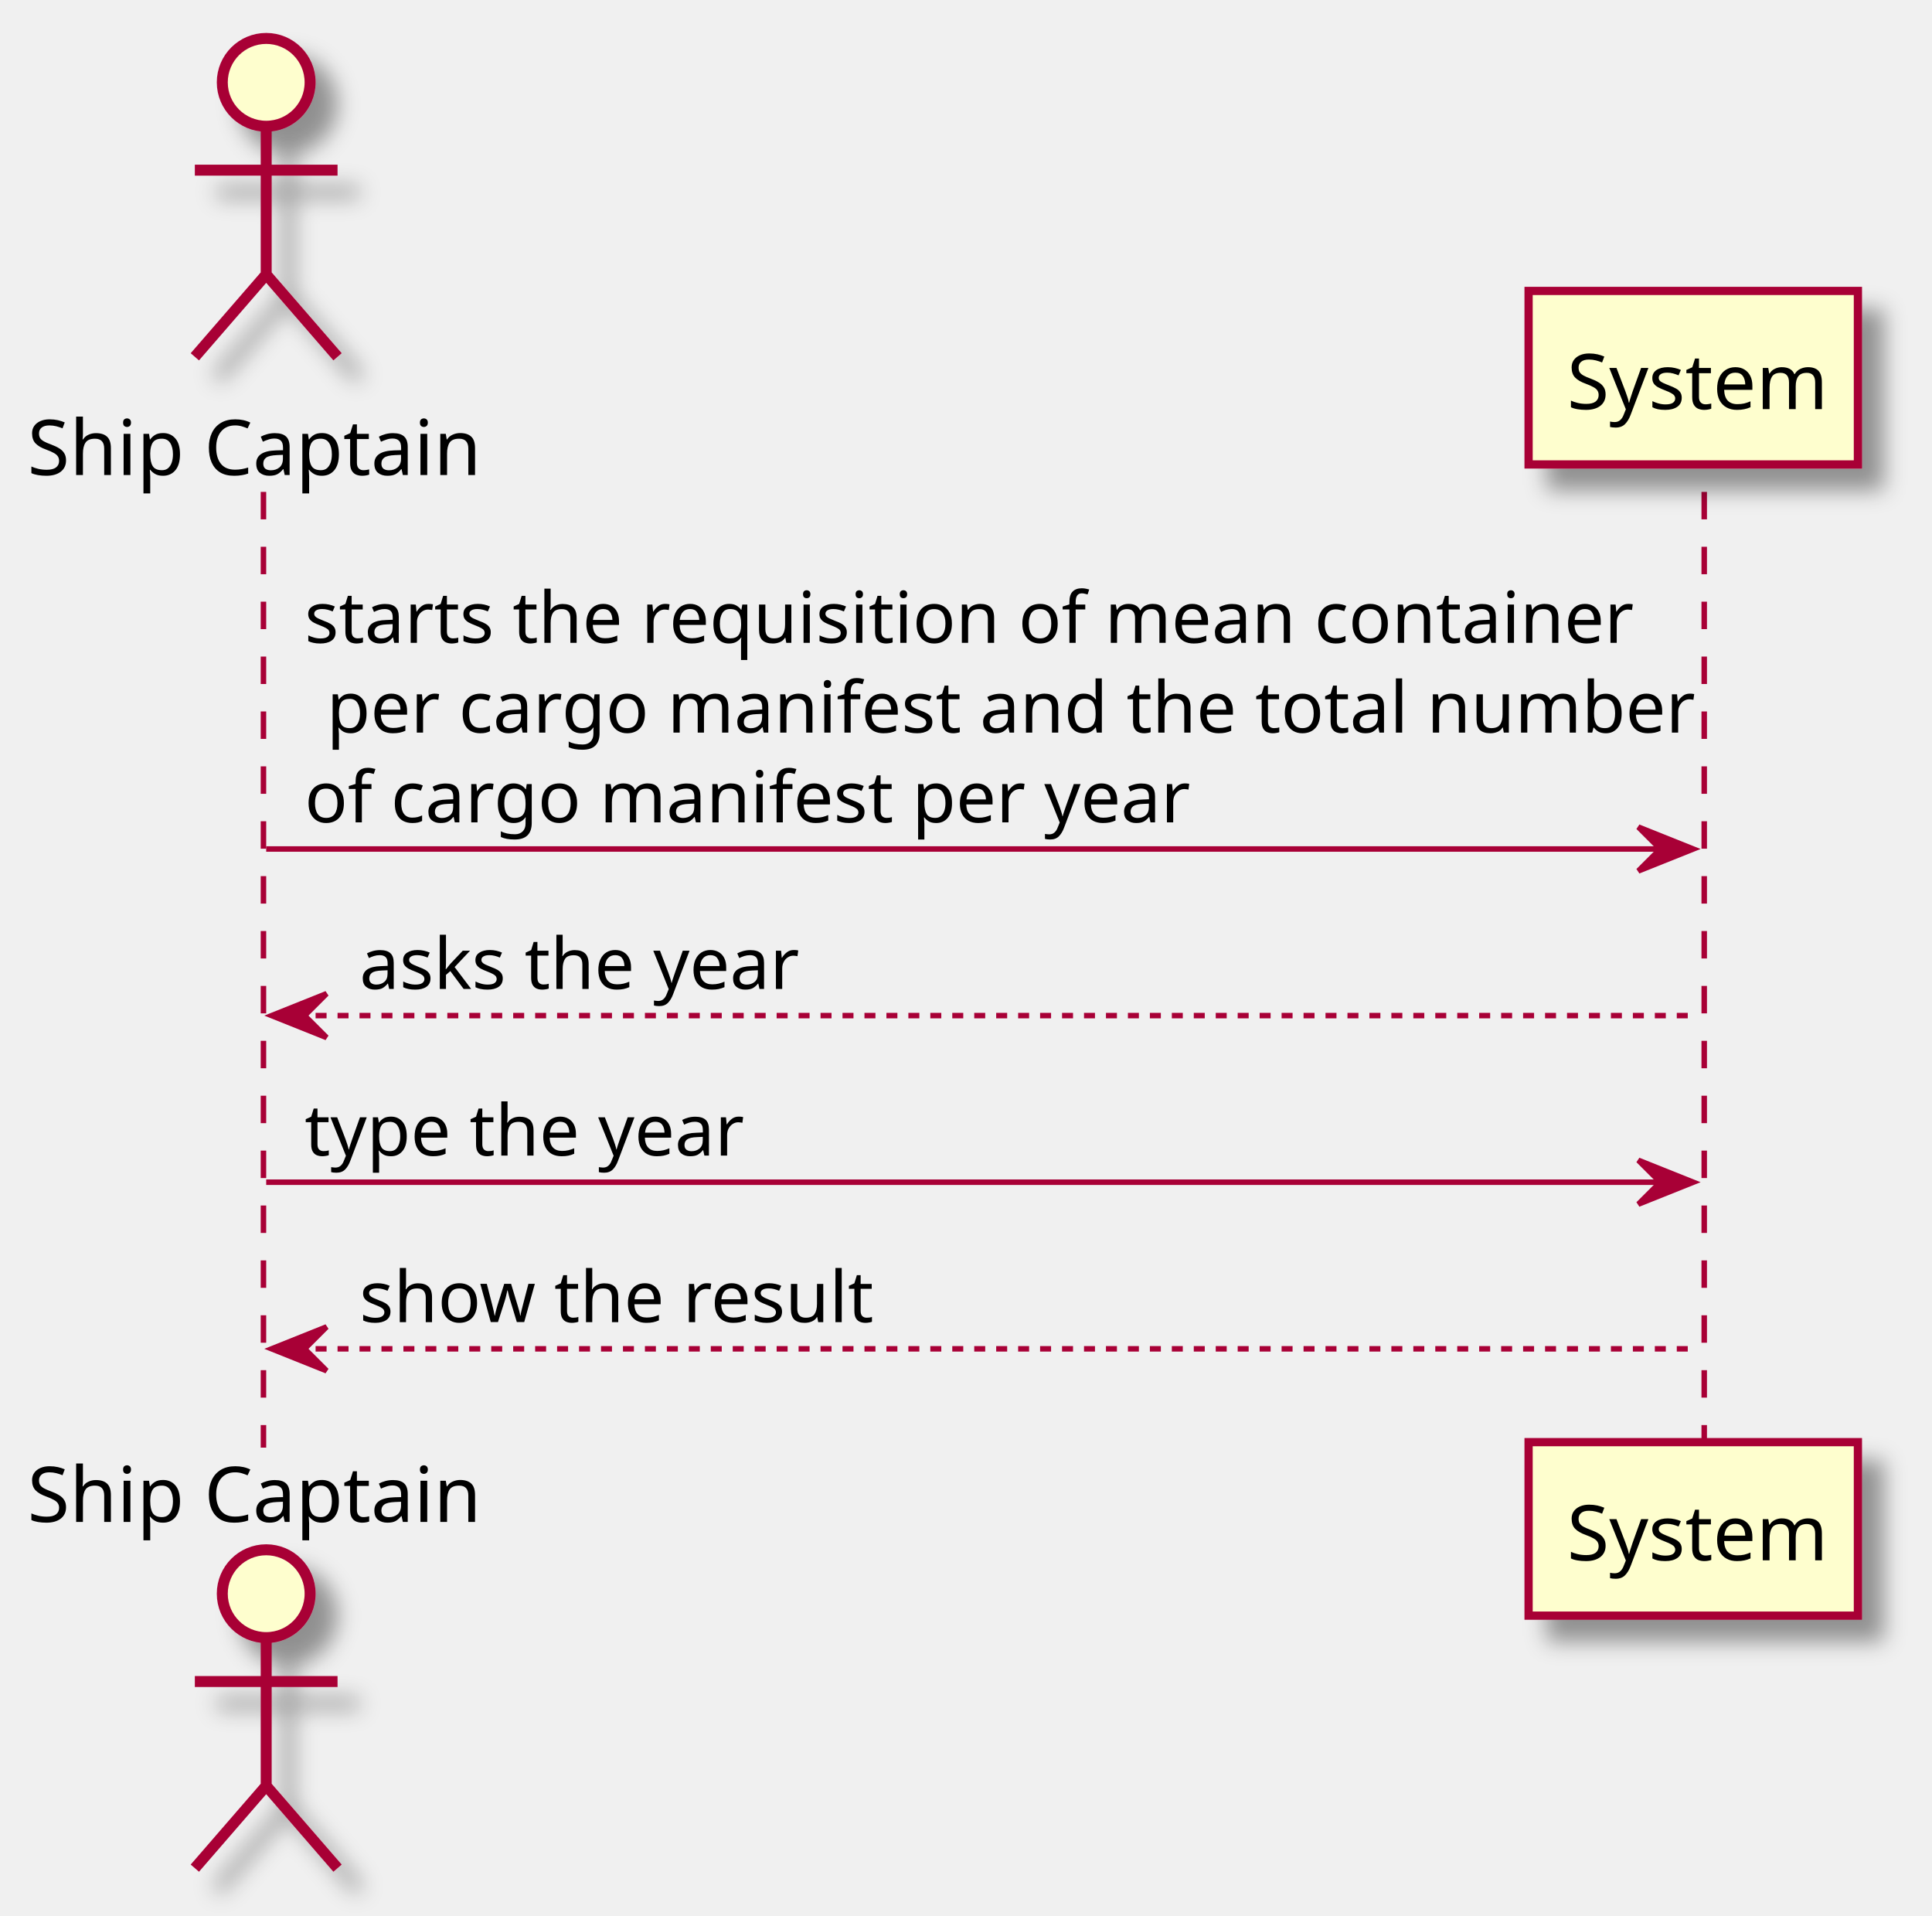
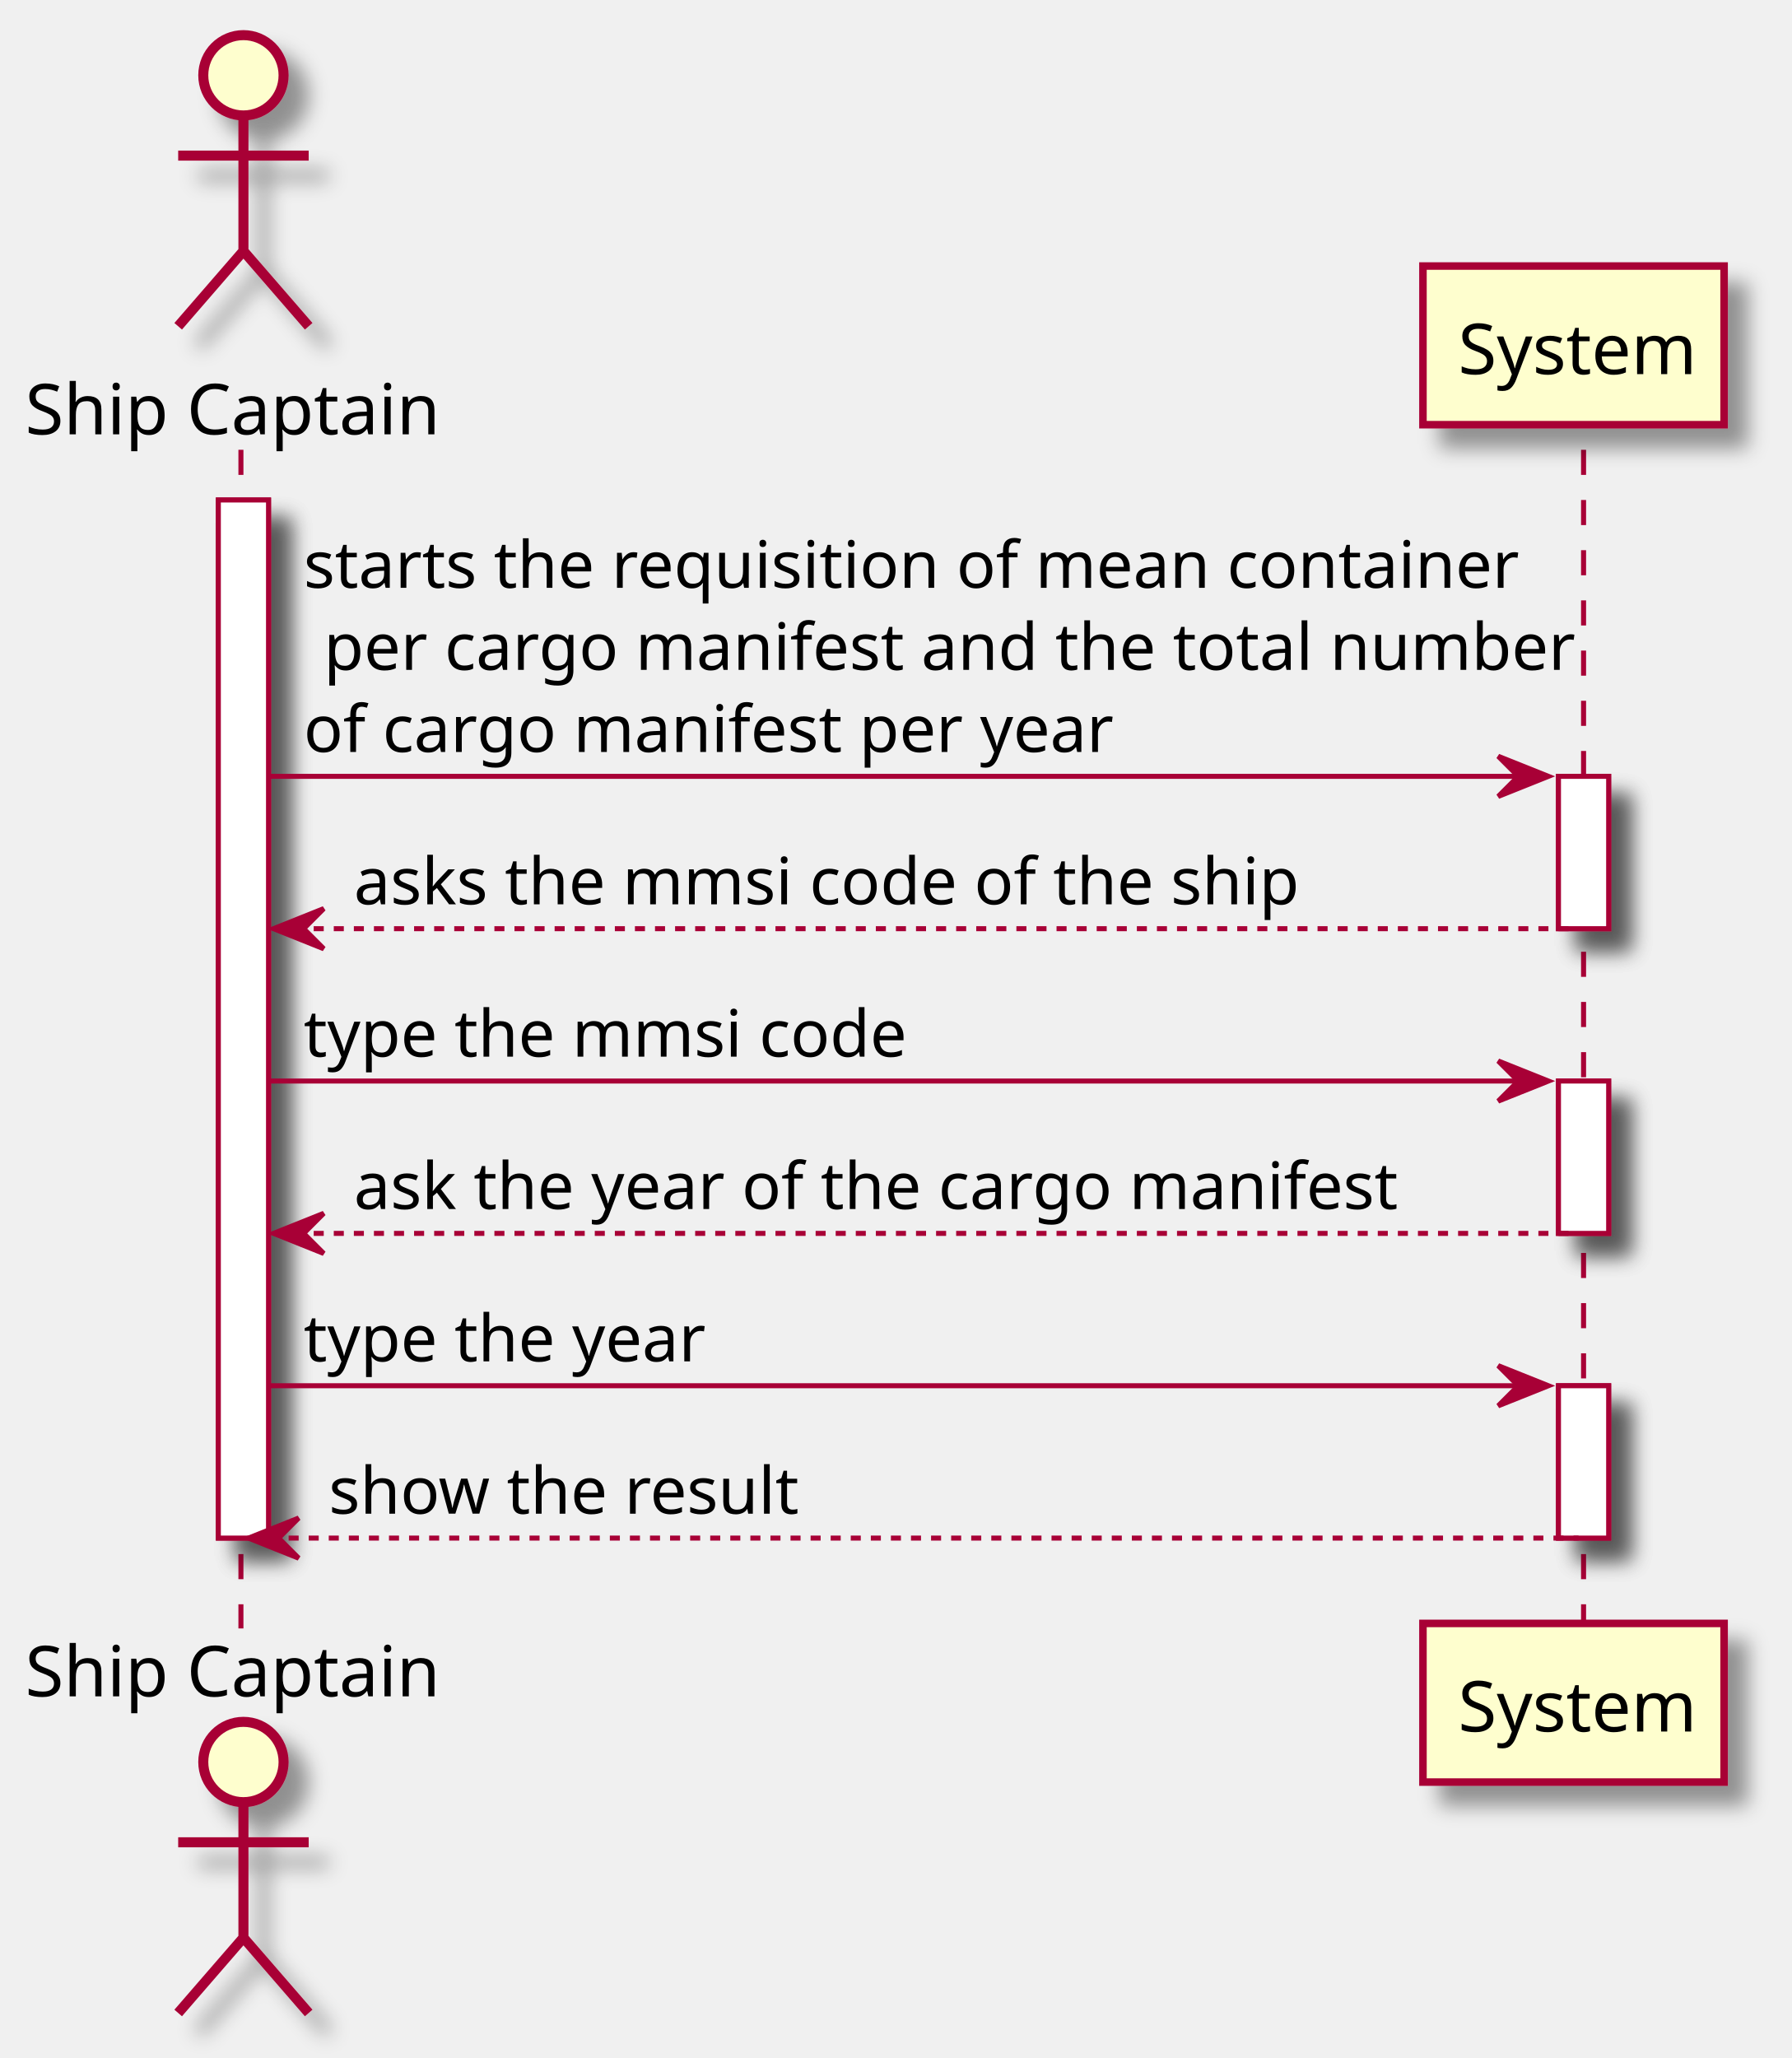
- <svg xmlns="http://www.w3.org/2000/svg" contentScriptType="application/ecmascript" contentStyleType="text/css" height="349px" preserveAspectRatio="none" style="width:352px;height:349px;background:#FFFFFF;" version="1.1" viewBox="0 0 352 349" width="352px" zoomAndPan="magnify">
+ <svg xmlns="http://www.w3.org/2000/svg" contentScriptType="application/ecmascript" contentStyleType="text/css" height="410px" preserveAspectRatio="none" style="width:357px;height:410px;background:#FFFFFF;" version="1.1" viewBox="0 0 357 410" width="357px" zoomAndPan="magnify">
  <defs>
-     <filter height="300%" id="f1jh39ufrifaa" width="300%" x="-1" y="-1">
+     <filter height="300%" id="fdtnzekatp1ow" width="300%" x="-1" y="-1">
      <feGaussianBlur result="blurOut" stdDeviation="2.0" />
      <feColorMatrix in="blurOut" result="blurOut2" type="matrix" values="0 0 0 0 0 0 0 0 0 0 0 0 0 0 0 0 0 0 .4 0" />
      <feOffset dx="4.0" dy="4.0" in="blurOut2" result="blurOut3" />
      <feBlend in="SourceGraphic" in2="blurOut3" mode="normal" />
    </filter>
  </defs>
  <g>
-     <line style="stroke:#A80036;stroke-width:1.0;stroke-dasharray:5.0,5.0;" x1="48" x2="48" y1="89.609" y2="263.719" />
-     <line style="stroke:#A80036;stroke-width:1.0;stroke-dasharray:5.0,5.0;" x1="310.5" x2="310.5" y1="89.609" y2="263.719" />
+     <rect fill="#FFFFFF" filter="url(#fdtnzekatp1ow)" height="206.812" style="stroke:#A80036;stroke-width:1.0;" width="10" x="43.5" y="99.609" />
+     <rect fill="#FFFFFF" filter="url(#fdtnzekatp1ow)" height="30.352" style="stroke:#A80036;stroke-width:1.0;" width="10" x="310.5" y="154.664" />
+     <rect fill="#FFFFFF" filter="url(#fdtnzekatp1ow)" height="30.352" style="stroke:#A80036;stroke-width:1.0;" width="10" x="310.5" y="215.367" />
+     <rect fill="#FFFFFF" filter="url(#fdtnzekatp1ow)" height="30.352" style="stroke:#A80036;stroke-width:1.0;" width="10" x="310.5" y="276.07" />
+     <line style="stroke:#A80036;stroke-width:1.0;stroke-dasharray:5.0,5.0;" x1="48" x2="48" y1="89.609" y2="324.422" />
+     <line style="stroke:#A80036;stroke-width:1.0;stroke-dasharray:5.0,5.0;" x1="315.5" x2="315.5" y1="89.609" y2="324.422" />
    <text fill="#000000" font-family="sans-serif" font-size="14" lengthAdjust="spacing" textLength="81" x="5" y="86.533">Ship Captain</text>
-     <ellipse cx="48.5" cy="15" fill="#FEFECE" filter="url(#f1jh39ufrifaa)" rx="8" ry="8" style="stroke:#A80036;stroke-width:2.0;" />
-     <path d="M48.5,23 L48.5,50 M35.5,31 L61.5,31 M48.5,50 L35.5,65 M48.5,50 L61.5,65 " fill="none" filter="url(#f1jh39ufrifaa)" style="stroke:#A80036;stroke-width:2.0;" />
-     <text fill="#000000" font-family="sans-serif" font-size="14" lengthAdjust="spacing" textLength="81" x="5" y="277.252">Ship Captain</text>
-     <ellipse cx="48.5" cy="290.328" fill="#FEFECE" filter="url(#f1jh39ufrifaa)" rx="8" ry="8" style="stroke:#A80036;stroke-width:2.0;" />
-     <path d="M48.5,298.328 L48.5,325.328 M35.5,306.328 L61.5,306.328 M48.5,325.328 L35.5,340.328 M48.5,325.328 L61.5,340.328 " fill="none" filter="url(#f1jh39ufrifaa)" style="stroke:#A80036;stroke-width:2.0;" />
-     <rect fill="#FEFECE" filter="url(#f1jh39ufrifaa)" height="31.609" style="stroke:#A80036;stroke-width:1.5;" width="60" x="278.5" y="53" />
-     <text fill="#000000" font-family="sans-serif" font-size="14" lengthAdjust="spacing" textLength="46" x="285.5" y="74.533">System</text>
-     <rect fill="#FEFECE" filter="url(#f1jh39ufrifaa)" height="31.609" style="stroke:#A80036;stroke-width:1.5;" width="60" x="278.5" y="262.719" />
-     <text fill="#000000" font-family="sans-serif" font-size="14" lengthAdjust="spacing" textLength="46" x="285.5" y="284.252">System</text>
+     <ellipse cx="48.5" cy="15" fill="#FEFECE" filter="url(#fdtnzekatp1ow)" rx="8" ry="8" style="stroke:#A80036;stroke-width:2.0;" />
+     <path d="M48.5,23 L48.5,50 M35.5,31 L61.5,31 M48.5,50 L35.5,65 M48.5,50 L61.5,65 " fill="none" filter="url(#fdtnzekatp1ow)" style="stroke:#A80036;stroke-width:2.0;" />
+     <text fill="#000000" font-family="sans-serif" font-size="14" lengthAdjust="spacing" textLength="81" x="5" y="337.955">Ship Captain</text>
+     <ellipse cx="48.5" cy="351.031" fill="#FEFECE" filter="url(#fdtnzekatp1ow)" rx="8" ry="8" style="stroke:#A80036;stroke-width:2.0;" />
+     <path d="M48.5,359.031 L48.5,386.031 M35.5,367.031 L61.5,367.031 M48.5,386.031 L35.5,401.031 M48.5,386.031 L61.5,401.031 " fill="none" filter="url(#fdtnzekatp1ow)" style="stroke:#A80036;stroke-width:2.0;" />
+     <rect fill="#FEFECE" filter="url(#fdtnzekatp1ow)" height="31.609" style="stroke:#A80036;stroke-width:1.5;" width="60" x="283.5" y="53" />
+     <text fill="#000000" font-family="sans-serif" font-size="14" lengthAdjust="spacing" textLength="46" x="290.5" y="74.533">System</text>
+     <rect fill="#FEFECE" filter="url(#fdtnzekatp1ow)" height="31.609" style="stroke:#A80036;stroke-width:1.5;" width="60" x="283.5" y="323.422" />
+     <text fill="#000000" font-family="sans-serif" font-size="14" lengthAdjust="spacing" textLength="46" x="290.5" y="344.955">System</text>
+     <rect fill="#FFFFFF" filter="url(#fdtnzekatp1ow)" height="206.812" style="stroke:#A80036;stroke-width:1.0;" width="10" x="43.5" y="99.609" />
+     <rect fill="#FFFFFF" filter="url(#fdtnzekatp1ow)" height="30.352" style="stroke:#A80036;stroke-width:1.0;" width="10" x="310.5" y="154.664" />
+     <rect fill="#FFFFFF" filter="url(#fdtnzekatp1ow)" height="30.352" style="stroke:#A80036;stroke-width:1.0;" width="10" x="310.5" y="215.367" />
+     <rect fill="#FFFFFF" filter="url(#fdtnzekatp1ow)" height="30.352" style="stroke:#A80036;stroke-width:1.0;" width="10" x="310.5" y="276.07" />
    <polygon fill="#A80036" points="298.5,150.664,308.5,154.664,298.5,158.664,302.5,154.664" style="stroke:#A80036;stroke-width:1.0;" />
-     <line style="stroke:#A80036;stroke-width:1.0;" x1="48.5" x2="304.5" y1="154.664" y2="154.664" />
-     <text fill="#000000" font-family="sans-serif" font-size="13" lengthAdjust="spacing" textLength="225" x="55.5" y="117.105">starts the requisition of mean container</text>
-     <text fill="#000000" font-family="sans-serif" font-size="13" lengthAdjust="spacing" textLength="230" x="59.5" y="133.456">per cargo manifest and the total number</text>
-     <text fill="#000000" font-family="sans-serif" font-size="13" lengthAdjust="spacing" textLength="150" x="55.5" y="149.808">of cargo manifest per year</text>
-     <polygon fill="#A80036" points="59.5,181.016,49.5,185.016,59.5,189.016,55.5,185.016" style="stroke:#A80036;stroke-width:1.0;" />
-     <line style="stroke:#A80036;stroke-width:1.0;stroke-dasharray:2.0,2.0;" x1="53.5" x2="309.5" y1="185.016" y2="185.016" />
-     <text fill="#000000" font-family="sans-serif" font-size="13" lengthAdjust="spacing" textLength="79" x="65.5" y="180.159">asks the year</text>
+     <line style="stroke:#A80036;stroke-width:1.0;" x1="53.5" x2="304.5" y1="154.664" y2="154.664" />
+     <text fill="#000000" font-family="sans-serif" font-size="13" lengthAdjust="spacing" textLength="225" x="60.5" y="117.105">starts the requisition of mean container</text>
+     <text fill="#000000" font-family="sans-serif" font-size="13" lengthAdjust="spacing" textLength="230" x="64.5" y="133.456">per cargo manifest and the total number</text>
+     <text fill="#000000" font-family="sans-serif" font-size="13" lengthAdjust="spacing" textLength="150" x="60.5" y="149.808">of cargo manifest per year</text>
+     <polygon fill="#A80036" points="64.5,181.016,54.5,185.016,64.5,189.016,60.5,185.016" style="stroke:#A80036;stroke-width:1.0;" />
+     <line style="stroke:#A80036;stroke-width:1.0;stroke-dasharray:2.0,2.0;" x1="58.5" x2="314.5" y1="185.016" y2="185.016" />
+     <text fill="#000000" font-family="sans-serif" font-size="13" lengthAdjust="spacing" textLength="182" x="70.5" y="180.159">asks the mmsi code of the ship</text>
    <polygon fill="#A80036" points="298.5,211.367,308.5,215.367,298.5,219.367,302.5,215.367" style="stroke:#A80036;stroke-width:1.0;" />
-     <line style="stroke:#A80036;stroke-width:1.0;" x1="48.5" x2="304.5" y1="215.367" y2="215.367" />
-     <text fill="#000000" font-family="sans-serif" font-size="13" lengthAdjust="spacing" textLength="76" x="55.5" y="210.511">type the year</text>
-     <polygon fill="#A80036" points="59.5,241.719,49.5,245.719,59.5,249.719,55.5,245.719" style="stroke:#A80036;stroke-width:1.0;" />
-     <line style="stroke:#A80036;stroke-width:1.0;stroke-dasharray:2.0,2.0;" x1="53.5" x2="309.5" y1="245.719" y2="245.719" />
-     <text fill="#000000" font-family="sans-serif" font-size="13" lengthAdjust="spacing" textLength="88" x="65.5" y="240.862">show the result</text>
+     <line style="stroke:#A80036;stroke-width:1.0;" x1="53.5" x2="304.5" y1="215.367" y2="215.367" />
+     <text fill="#000000" font-family="sans-serif" font-size="13" lengthAdjust="spacing" textLength="115" x="60.5" y="210.511">type the mmsi code</text>
+     <polygon fill="#A80036" points="64.5,241.719,54.5,245.719,64.5,249.719,60.5,245.719" style="stroke:#A80036;stroke-width:1.0;" />
+     <line style="stroke:#A80036;stroke-width:1.0;stroke-dasharray:2.0,2.0;" x1="58.5" x2="314.5" y1="245.719" y2="245.719" />
+     <text fill="#000000" font-family="sans-serif" font-size="13" lengthAdjust="spacing" textLength="197" x="70.5" y="240.862">ask the year of the cargo manifest</text>
+     <polygon fill="#A80036" points="298.5,272.07,308.5,276.07,298.5,280.07,302.5,276.07" style="stroke:#A80036;stroke-width:1.0;" />
+     <line style="stroke:#A80036;stroke-width:1.0;" x1="53.5" x2="304.5" y1="276.07" y2="276.07" />
+     <text fill="#000000" font-family="sans-serif" font-size="13" lengthAdjust="spacing" textLength="76" x="60.5" y="271.214">type the year</text>
+     <polygon fill="#A80036" points="59.5,302.422,49.5,306.422,59.5,310.422,55.5,306.422" style="stroke:#A80036;stroke-width:1.0;" />
+     <line style="stroke:#A80036;stroke-width:1.0;stroke-dasharray:2.0,2.0;" x1="53.5" x2="314.5" y1="306.422" y2="306.422" />
+     <text fill="#000000" font-family="sans-serif" font-size="13" lengthAdjust="spacing" textLength="88" x="65.5" y="301.565">show the result</text>
  </g>
</svg>
